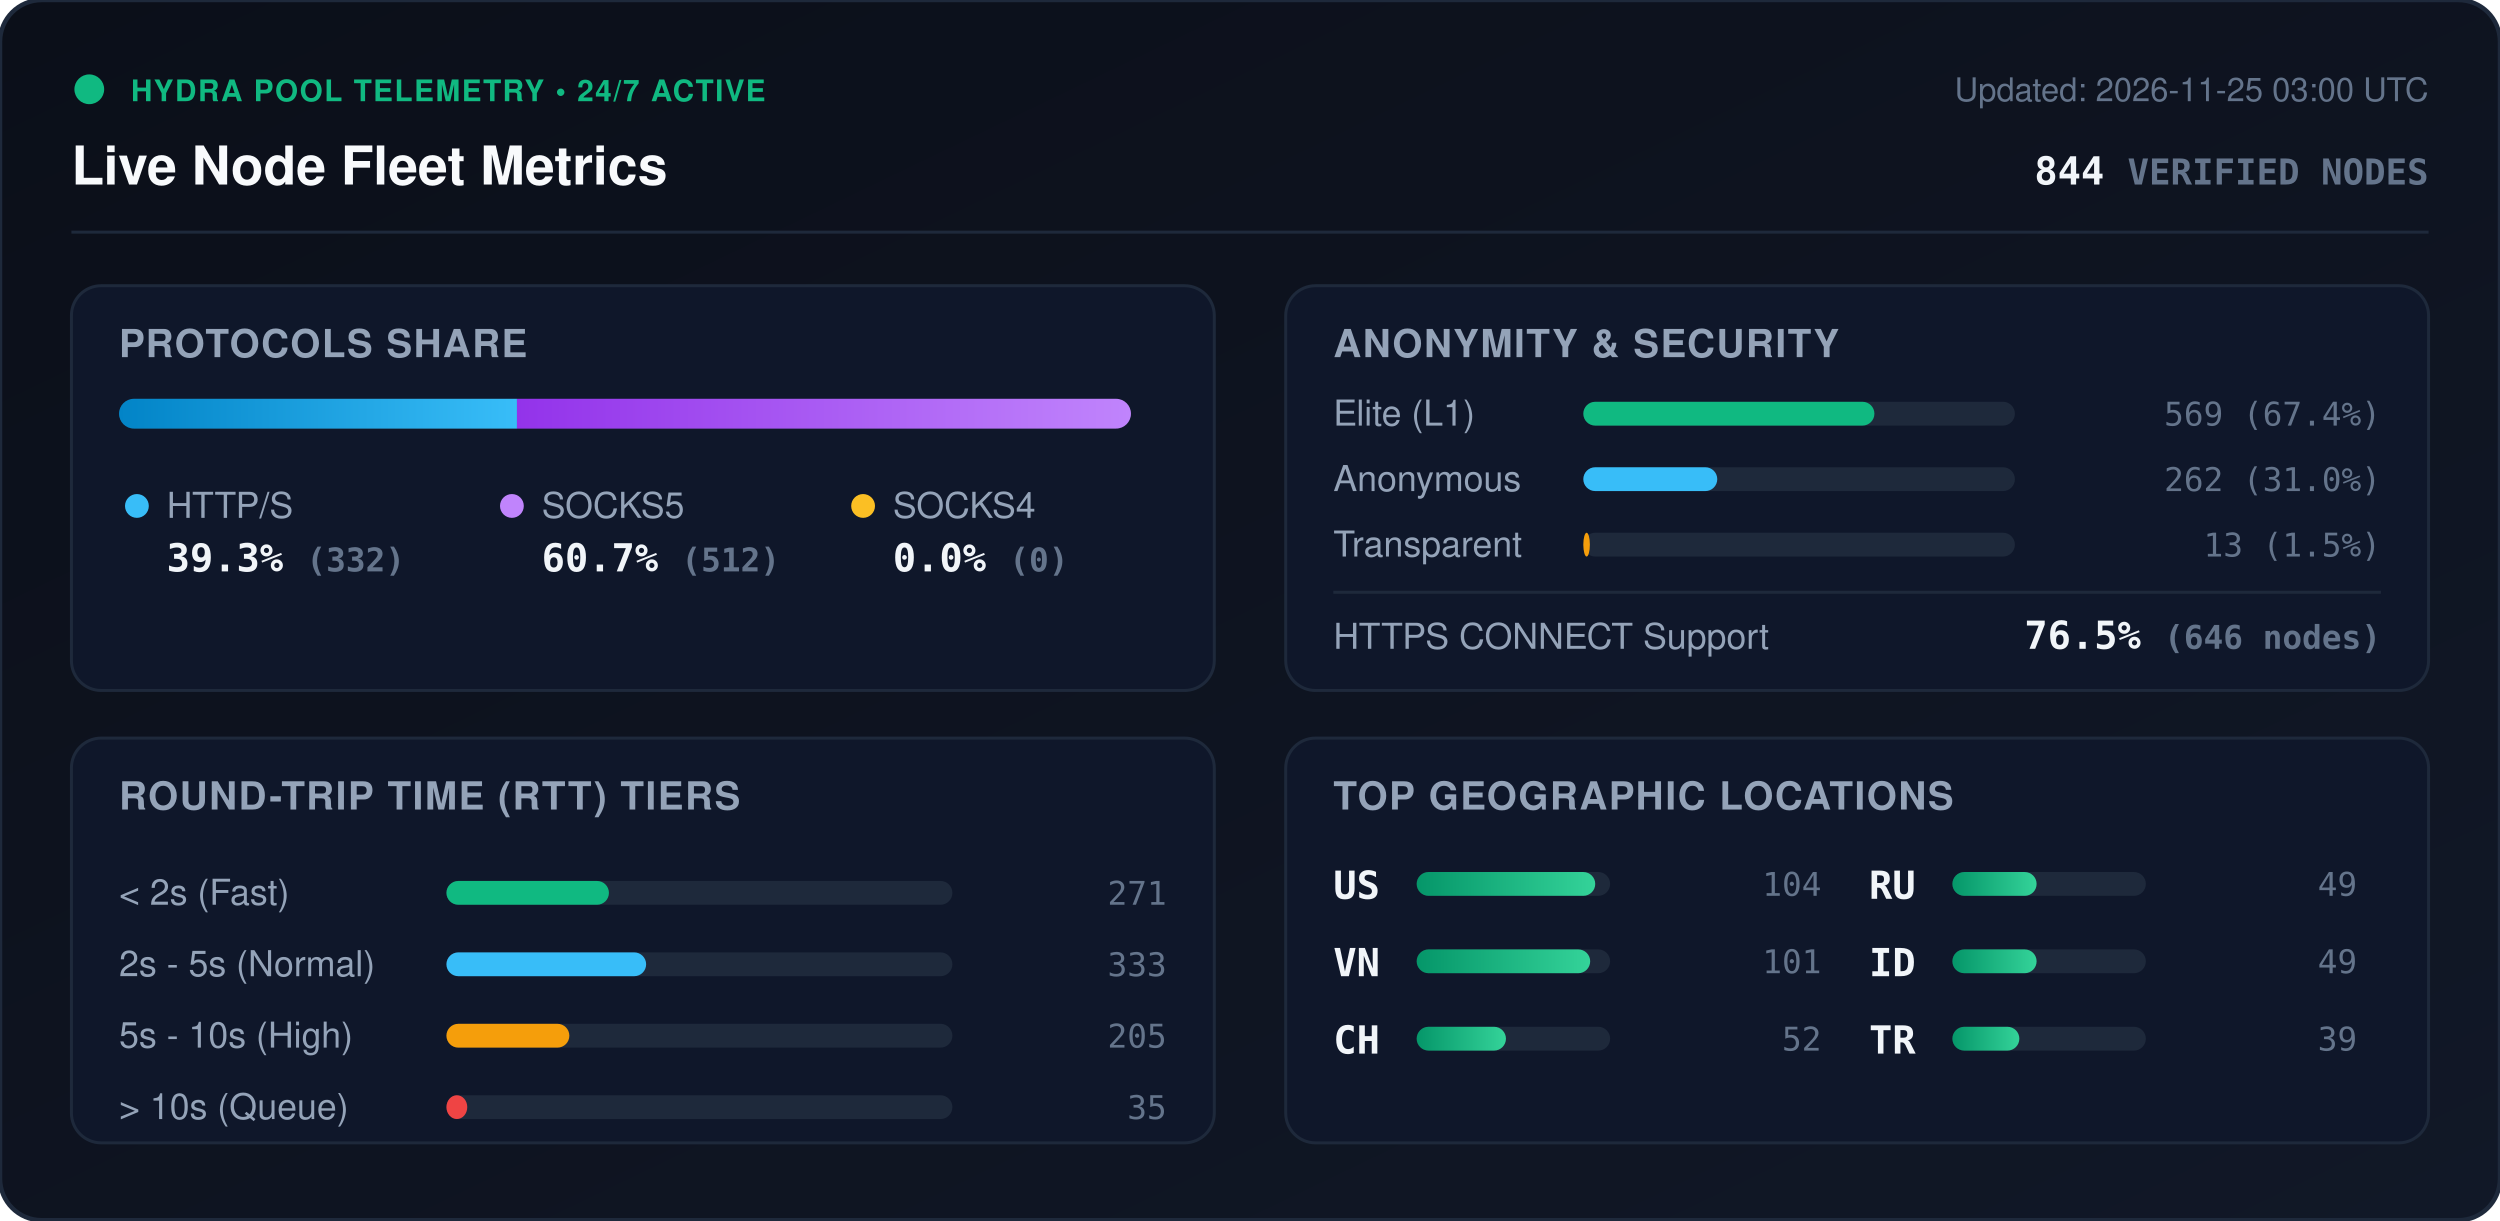
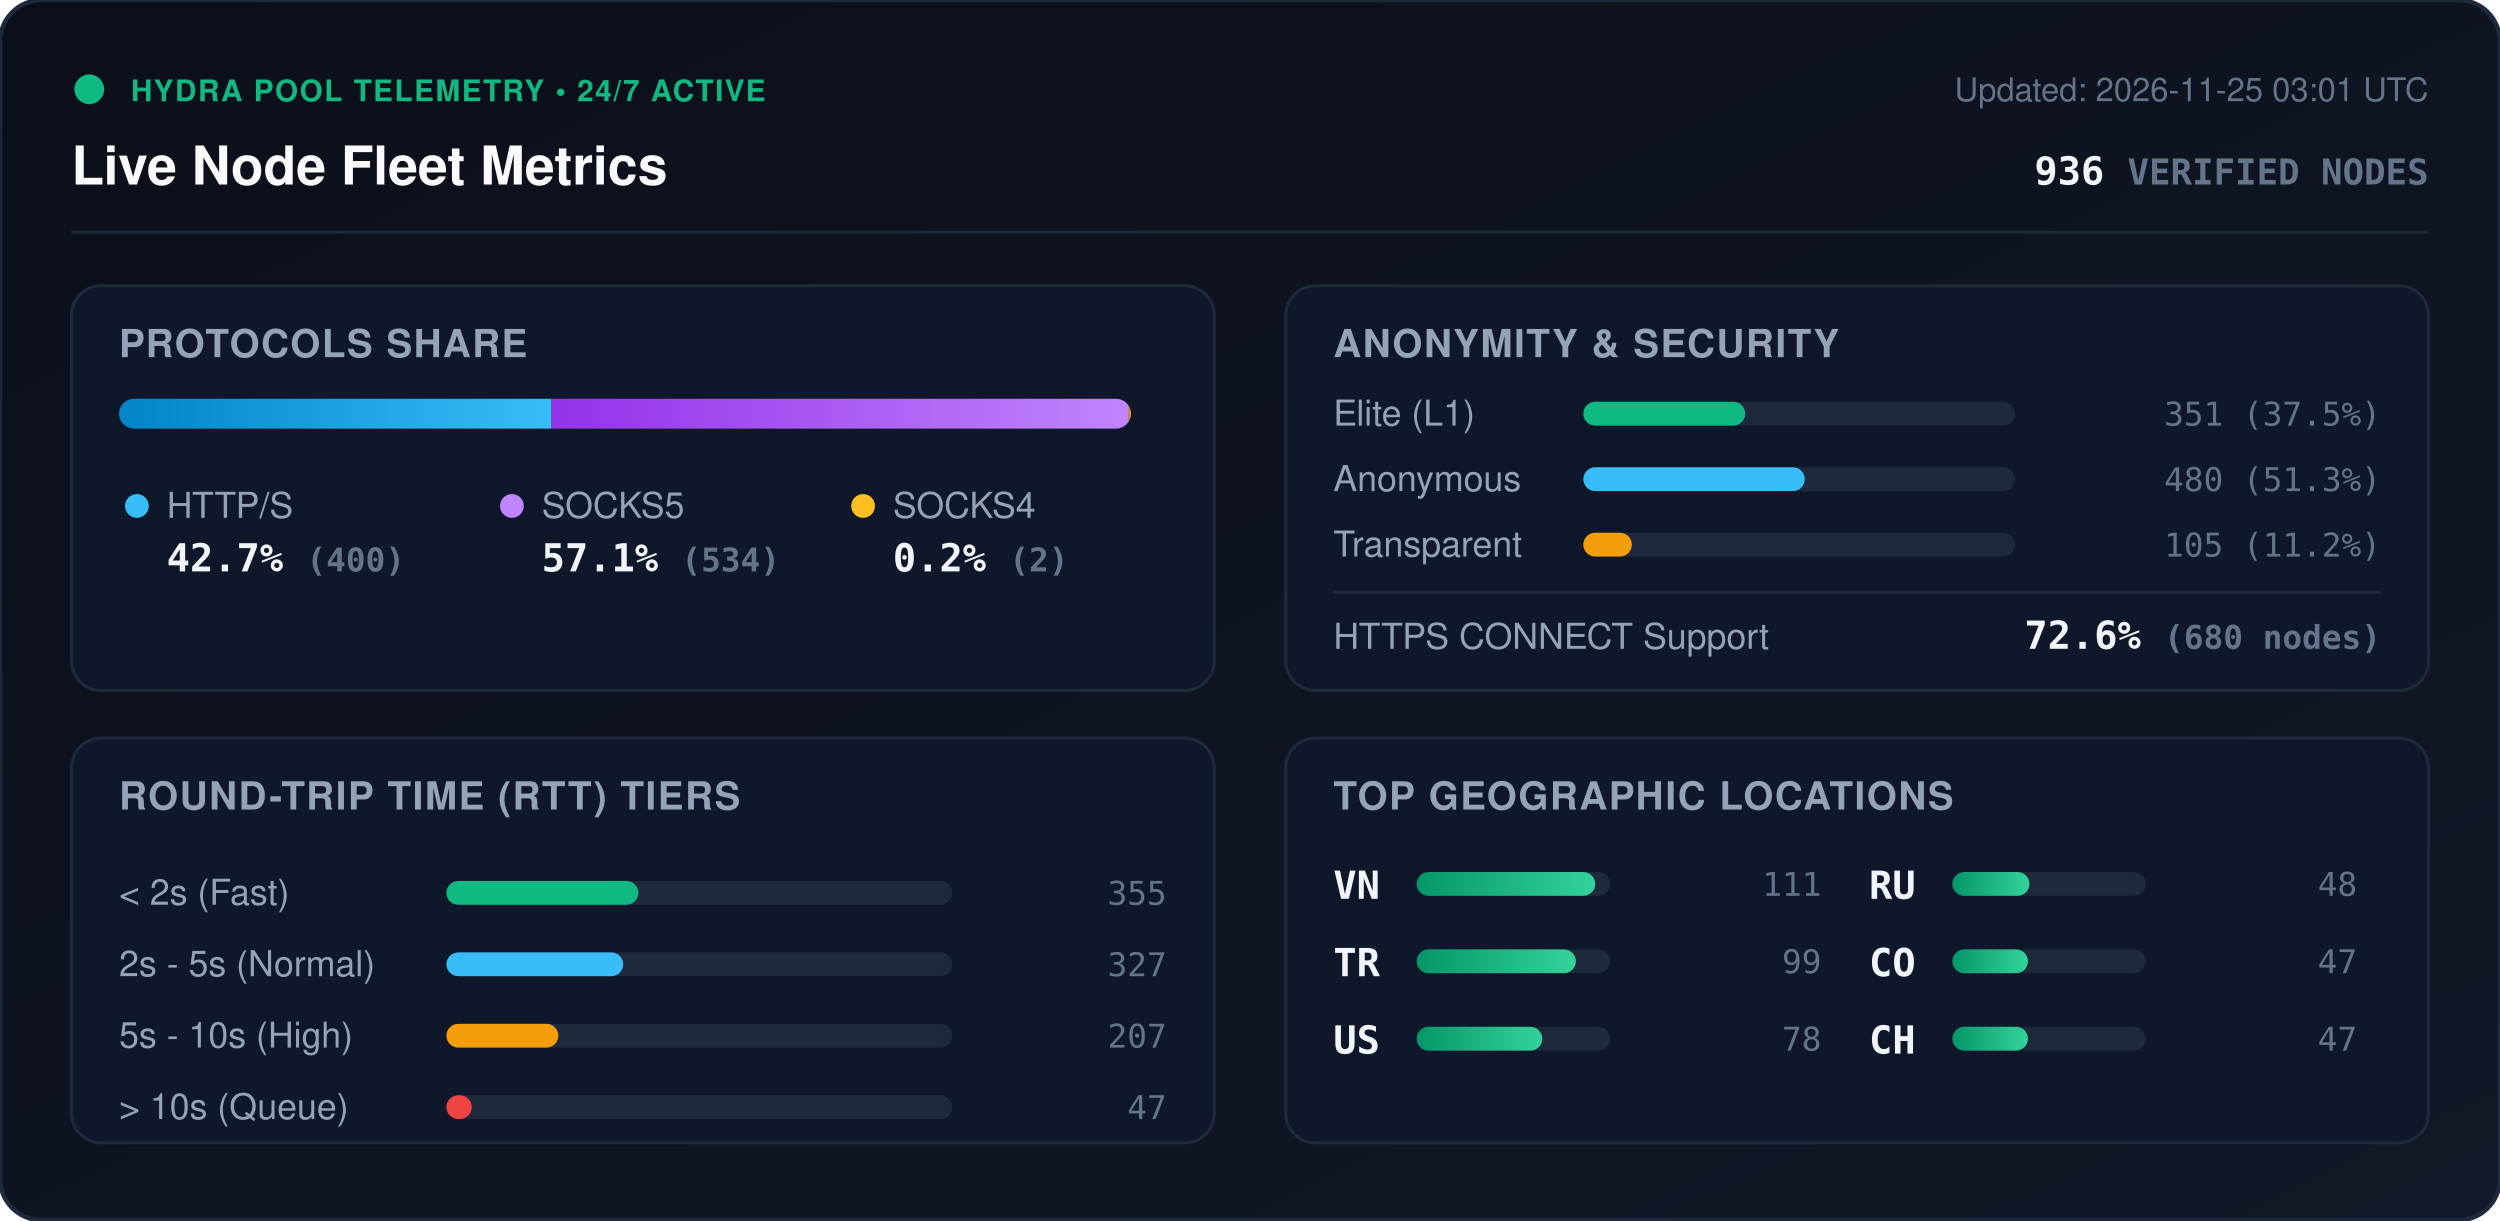
<svg xmlns="http://www.w3.org/2000/svg" viewBox="0 0 840 410" width="840" height="410" style="max-width: 100%; height: auto;">
  <defs>
    <linearGradient id="bg" x1="0%" y1="0%" x2="100%" y2="100%">
      <stop offset="0%" stop-color="#0b0f19" />
      <stop offset="100%" stop-color="#111827" />
    </linearGradient>
    <linearGradient id="bar-http" x1="0%" y1="0%" x2="100%" y2="0%">
      <stop offset="0%" stop-color="#0284c7" />
      <stop offset="100%" stop-color="#38bdf8" />
    </linearGradient>
    <linearGradient id="bar-socks5" x1="0%" y1="0%" x2="100%" y2="0%">
      <stop offset="0%" stop-color="#9333ea" />
      <stop offset="100%" stop-color="#c084fc" />
    </linearGradient>
    <linearGradient id="bar-socks4" x1="0%" y1="0%" x2="100%" y2="0%">
      <stop offset="0%" stop-color="#d97706" />
      <stop offset="100%" stop-color="#fbbf24" />
    </linearGradient>
    <linearGradient id="bar-green" x1="0%" y1="0%" x2="100%" y2="0%">
      <stop offset="0%" stop-color="#059669" />
      <stop offset="100%" stop-color="#34d399" />
    </linearGradient>
    <clipPath id="prog-track-clip">
      <rect width="340.0" height="10" rx="5" />
    </clipPath>
    <style>
      .title { font: 700 18px -apple-system, BlinkMacSystemFont, 'Segoe UI', Helvetica, Arial, sans-serif; fill: #f8fafc; }
      .sub { font: 500 11px -apple-system, BlinkMacSystemFont, 'Segoe UI', Helvetica, Arial, sans-serif; fill: #64748b; }
      .section-hdr { font: 600 13px -apple-system, BlinkMacSystemFont, 'Segoe UI', Helvetica, Arial, sans-serif; fill: #94a3b8; letter-spacing: 0.5px; }
      .metric-val { font: 700 13px -apple-system, BlinkMacSystemFont, 'Segoe UI', Helvetica, Arial, sans-serif; fill: #f1f5f9; }
      .metric-lbl { font: 500 12px -apple-system, BlinkMacSystemFont, 'Segoe UI', Helvetica, Arial, sans-serif; fill: #94a3b8; }
      .badge-txt { font: 700 10px -apple-system, BlinkMacSystemFont, 'Segoe UI', Helvetica, Arial, sans-serif; fill: #10b981; letter-spacing: 0.5px; }
      .mono { font-family: ui-monospace, SFMono-Regular, Menlo, Monaco, Consolas, monospace; }
      .pulse { animation: beacon 2s infinite ease-in-out; }
      @keyframes beacon { 0%, 100% { opacity: 1; } 50% { opacity: 0.35; } }
    </style>
  </defs>
  <rect width="840" height="410" rx="14" fill="url(#bg)" stroke="#1e293b" stroke-width="1.5" />
  <g transform="translate(24, 24)">
    <circle cx="6" cy="6" r="5" fill="#10b981" class="pulse" />
    <text x="20" y="10" class="badge-txt">HYDRA POOL TELEMETRY • 24/7 ACTIVE</text>
    <text x="0" y="38" class="title">Live Node Fleet Metrics</text>
-     <text x="792" y="10" text-anchor="end" class="sub">Updated: 2026-11-25 03:00 UTC</text>
-     <text x="792" y="38" text-anchor="end" class="metric-val mono" fill="#38bdf8">844 <tspan font-size="12" fill="#64748b">VERIFIED NODES</tspan>
+     <text x="792" y="10" text-anchor="end" class="sub">Updated: 2026-11-25 03:01 UTC</text>
+     <text x="792" y="38" text-anchor="end" class="metric-val mono" fill="#38bdf8">936 <tspan font-size="12" fill="#64748b">VERIFIED NODES</tspan>
    </text>
  </g>
  <line x1="24" y1="78" x2="816" y2="78" stroke="#1e293b" stroke-width="1" />
  <g transform="translate(24, 96)">
    <rect width="384" height="136" rx="10" fill="#0f172a" stroke="#1e293b" />
    <text x="16" y="24" class="section-hdr">PROTOCOLS SHARE</text>
    <g transform="translate(16, 38)">
      <rect width="340.0" height="10" rx="5" fill="#1e293b" />
      <g clip-path="url(#prog-track-clip)">
-         <rect x="0" width="133.7" height="10" fill="url(#bar-http)" />
-         <rect x="133.7" width="206.3" height="10" fill="url(#bar-socks5)" />
-         <rect x="340.0" width="0.0" height="10" fill="url(#bar-socks4)" />
+         <rect x="0" width="145.3" height="10" fill="url(#bar-http)" />
+         <rect x="145.3" width="194.0" height="10" fill="url(#bar-socks5)" />
+         <rect x="339.3" width="0.7" height="10" fill="url(#bar-socks4)" />
      </g>
    </g>
    <g transform="translate(16, 68)">
      <circle cx="6" cy="6" r="4" fill="#38bdf8" />
      <text x="16" y="10" class="metric-lbl">HTTP/S</text>
-       <text x="16" y="28" class="metric-val mono">39.3% <tspan font-size="11" fill="#64748b">(332)</tspan>
+       <text x="16" y="28" class="metric-val mono">42.7% <tspan font-size="11" fill="#64748b">(400)</tspan>
      </text>
      <circle cx="132" cy="6" r="4" fill="#c084fc" />
      <text x="142" y="10" class="metric-lbl">SOCKS5</text>
-       <text x="142" y="28" class="metric-val mono">60.7% <tspan font-size="11" fill="#64748b">(512)</tspan>
+       <text x="142" y="28" class="metric-val mono">57.1% <tspan font-size="11" fill="#64748b">(534)</tspan>
      </text>
      <circle cx="250" cy="6" r="4" fill="#fbbf24" />
      <text x="260" y="10" class="metric-lbl">SOCKS4</text>
-       <text x="260" y="28" class="metric-val mono">0.0% <tspan font-size="11" fill="#64748b">(0)</tspan>
+       <text x="260" y="28" class="metric-val mono">0.2% <tspan font-size="11" fill="#64748b">(2)</tspan>
      </text>
    </g>
  </g>
  <g transform="translate(432, 96)">
    <rect width="384" height="136" rx="10" fill="#0f172a" stroke="#1e293b" />
    <text x="16" y="24" class="section-hdr">ANONYMITY &amp; SECURITY</text>
    <text x="16" y="47" class="metric-lbl">Elite (L1)</text>
    <rect x="100" y="39" width="145.0" height="8" rx="4" fill="#1e293b" />
-     <rect x="100" y="39" width="97.8" height="8" rx="4" fill="#10b981" />
-     <text x="368" y="47" text-anchor="end" class="mono sub" fill="#e2e8f0">569 (67.4%)</text>
+     <rect x="100" y="39" width="54.4" height="8" rx="4" fill="#10b981" />
+     <text x="368" y="47" text-anchor="end" class="mono sub" fill="#e2e8f0">351 (37.5%)</text>
    <text x="16" y="69" class="metric-lbl">Anonymous</text>
    <rect x="100" y="61" width="145.0" height="8" rx="4" fill="#1e293b" />
-     <rect x="100" y="61" width="45.0" height="8" rx="4" fill="#38bdf8" />
-     <text x="368" y="69" text-anchor="end" class="mono sub" fill="#e2e8f0">262 (31.0%)</text>
+     <rect x="100" y="61" width="74.4" height="8" rx="4" fill="#38bdf8" />
+     <text x="368" y="69" text-anchor="end" class="mono sub" fill="#e2e8f0">480 (51.3%)</text>
    <text x="16" y="91" class="metric-lbl">Transparent</text>
    <rect x="100" y="83" width="145.0" height="8" rx="4" fill="#1e293b" />
-     <rect x="100" y="83" width="2.2" height="8" rx="4" fill="#f59e0b" />
-     <text x="368" y="91" text-anchor="end" class="mono sub" fill="#e2e8f0">13 (1.5%)</text>
+     <rect x="100" y="83" width="16.3" height="8" rx="4" fill="#f59e0b" />
+     <text x="368" y="91" text-anchor="end" class="mono sub" fill="#e2e8f0">105 (11.2%)</text>
    <line x1="16" y1="103" x2="368" y2="103" stroke="#1e293b" stroke-width="1" />
    <text x="16" y="122" class="metric-lbl">HTTPS CONNECT Support</text>
-     <text x="368" y="122" text-anchor="end" class="metric-val mono" fill="#34d399">76.5% <tspan font-size="11" fill="#64748b">(646 nodes)</tspan>
+     <text x="368" y="122" text-anchor="end" class="metric-val mono" fill="#34d399">72.6% <tspan font-size="11" fill="#64748b">(680 nodes)</tspan>
    </text>
  </g>
  <g transform="translate(24, 248)">
    <rect width="384" height="136" rx="10" fill="#0f172a" stroke="#1e293b" />
    <text x="16" y="24" class="section-hdr">ROUND-TRIP TIME (RTT) TIERS</text>
    <g transform="translate(16, 42)">
      <text x="0" y="14" class="metric-lbl">&lt; 2s (Fast)</text>
      <rect x="110" y="6" width="170" height="8" rx="4" fill="#1e293b" />
-       <rect x="110" y="6" width="54.6" height="8" rx="4" fill="#10b981" />
-       <text x="352" y="14" text-anchor="end" class="mono sub">271</text>
+       <rect x="110" y="6" width="64.5" height="8" rx="4" fill="#10b981" />
+       <text x="352" y="14" text-anchor="end" class="mono sub">355</text>
      <text x="0" y="38" class="metric-lbl">2s - 5s (Normal)</text>
      <rect x="110" y="30" width="170" height="8" rx="4" fill="#1e293b" />
-       <rect x="110" y="30" width="67.1" height="8" rx="4" fill="#38bdf8" />
-       <text x="352" y="38" text-anchor="end" class="mono sub">333</text>
+       <rect x="110" y="30" width="59.4" height="8" rx="4" fill="#38bdf8" />
+       <text x="352" y="38" text-anchor="end" class="mono sub">327</text>
      <text x="0" y="62" class="metric-lbl">5s - 10s (High)</text>
      <rect x="110" y="54" width="170" height="8" rx="4" fill="#1e293b" />
-       <rect x="110" y="54" width="41.3" height="8" rx="4" fill="#f59e0b" />
-       <text x="352" y="62" text-anchor="end" class="mono sub">205</text>
+       <rect x="110" y="54" width="37.6" height="8" rx="4" fill="#f59e0b" />
+       <text x="352" y="62" text-anchor="end" class="mono sub">207</text>
      <text x="0" y="86" class="metric-lbl">&gt; 10s (Queue)</text>
      <rect x="110" y="78" width="170" height="8" rx="4" fill="#1e293b" />
-       <rect x="110" y="78" width="7.0" height="8" rx="4" fill="#ef4444" />
-       <text x="352" y="86" text-anchor="end" class="mono sub">35</text>
+       <rect x="110" y="78" width="8.5" height="8" rx="4" fill="#ef4444" />
+       <text x="352" y="86" text-anchor="end" class="mono sub">47</text>
    </g>
  </g>
  <g transform="translate(432, 248)">
    <rect width="384" height="136" rx="10" fill="#0f172a" stroke="#1e293b" />
    <text x="16" y="24" class="section-hdr">TOP GEOGRAPHIC LOCATIONS</text>
    <g transform="translate(16, 42)">
      <g transform="translate(0, 0)">
+         <text x="0" y="12" class="mono metric-val" font-size="12">VN</text>
+         <rect x="28" y="3" width="65" height="8" rx="4" fill="#1e293b" />
+         <rect x="28" y="3" width="60.0" height="8" rx="4" fill="url(#bar-green)" />
+         <text x="164" y="11" text-anchor="end" class="mono sub">111</text>
+       </g>
+       <g transform="translate(0, 26)">
+         <text x="0" y="12" class="mono metric-val" font-size="12">TR</text>
+         <rect x="28" y="3" width="65" height="8" rx="4" fill="#1e293b" />
+         <rect x="28" y="3" width="53.5" height="8" rx="4" fill="url(#bar-green)" />
+         <text x="164" y="11" text-anchor="end" class="mono sub">99</text>
+       </g>
+       <g transform="translate(0, 52)">
        <text x="0" y="12" class="mono metric-val" font-size="12">US</text>
        <rect x="28" y="3" width="65" height="8" rx="4" fill="#1e293b" />
-         <rect x="28" y="3" width="60.0" height="8" rx="4" fill="url(#bar-green)" />
-         <text x="164" y="11" text-anchor="end" class="mono sub">104</text>
-       </g>
-       <g transform="translate(0, 26)">
-         <text x="0" y="12" class="mono metric-val" font-size="12">VN</text>
-         <rect x="28" y="3" width="65" height="8" rx="4" fill="#1e293b" />
-         <rect x="28" y="3" width="58.3" height="8" rx="4" fill="url(#bar-green)" />
-         <text x="164" y="11" text-anchor="end" class="mono sub">101</text>
-       </g>
-       <g transform="translate(0, 52)">
-         <text x="0" y="12" class="mono metric-val" font-size="12">CH</text>
-         <rect x="28" y="3" width="65" height="8" rx="4" fill="#1e293b" />
-         <rect x="28" y="3" width="30.0" height="8" rx="4" fill="url(#bar-green)" />
-         <text x="164" y="11" text-anchor="end" class="mono sub">52</text>
+         <rect x="28" y="3" width="42.2" height="8" rx="4" fill="url(#bar-green)" />
+         <text x="164" y="11" text-anchor="end" class="mono sub">78</text>
      </g>
      <g transform="translate(180, 0)">
        <text x="0" y="12" class="mono metric-val" font-size="12">RU</text>
        <rect x="28" y="3" width="65" height="8" rx="4" fill="#1e293b" />
-         <rect x="28" y="3" width="28.3" height="8" rx="4" fill="url(#bar-green)" />
-         <text x="164" y="11" text-anchor="end" class="mono sub">49</text>
+         <rect x="28" y="3" width="25.9" height="8" rx="4" fill="url(#bar-green)" />
+         <text x="164" y="11" text-anchor="end" class="mono sub">48</text>
      </g>
      <g transform="translate(180, 26)">
-         <text x="0" y="12" class="mono metric-val" font-size="12">ID</text>
+         <text x="0" y="12" class="mono metric-val" font-size="12">CO</text>
        <rect x="28" y="3" width="65" height="8" rx="4" fill="#1e293b" />
-         <rect x="28" y="3" width="28.3" height="8" rx="4" fill="url(#bar-green)" />
-         <text x="164" y="11" text-anchor="end" class="mono sub">49</text>
+         <rect x="28" y="3" width="25.4" height="8" rx="4" fill="url(#bar-green)" />
+         <text x="164" y="11" text-anchor="end" class="mono sub">47</text>
      </g>
      <g transform="translate(180, 52)">
-         <text x="0" y="12" class="mono metric-val" font-size="12">TR</text>
+         <text x="0" y="12" class="mono metric-val" font-size="12">CH</text>
        <rect x="28" y="3" width="65" height="8" rx="4" fill="#1e293b" />
-         <rect x="28" y="3" width="22.5" height="8" rx="4" fill="url(#bar-green)" />
-         <text x="164" y="11" text-anchor="end" class="mono sub">39</text>
+         <rect x="28" y="3" width="25.4" height="8" rx="4" fill="url(#bar-green)" />
+         <text x="164" y="11" text-anchor="end" class="mono sub">47</text>
      </g>
    </g>
  </g>
</svg>
